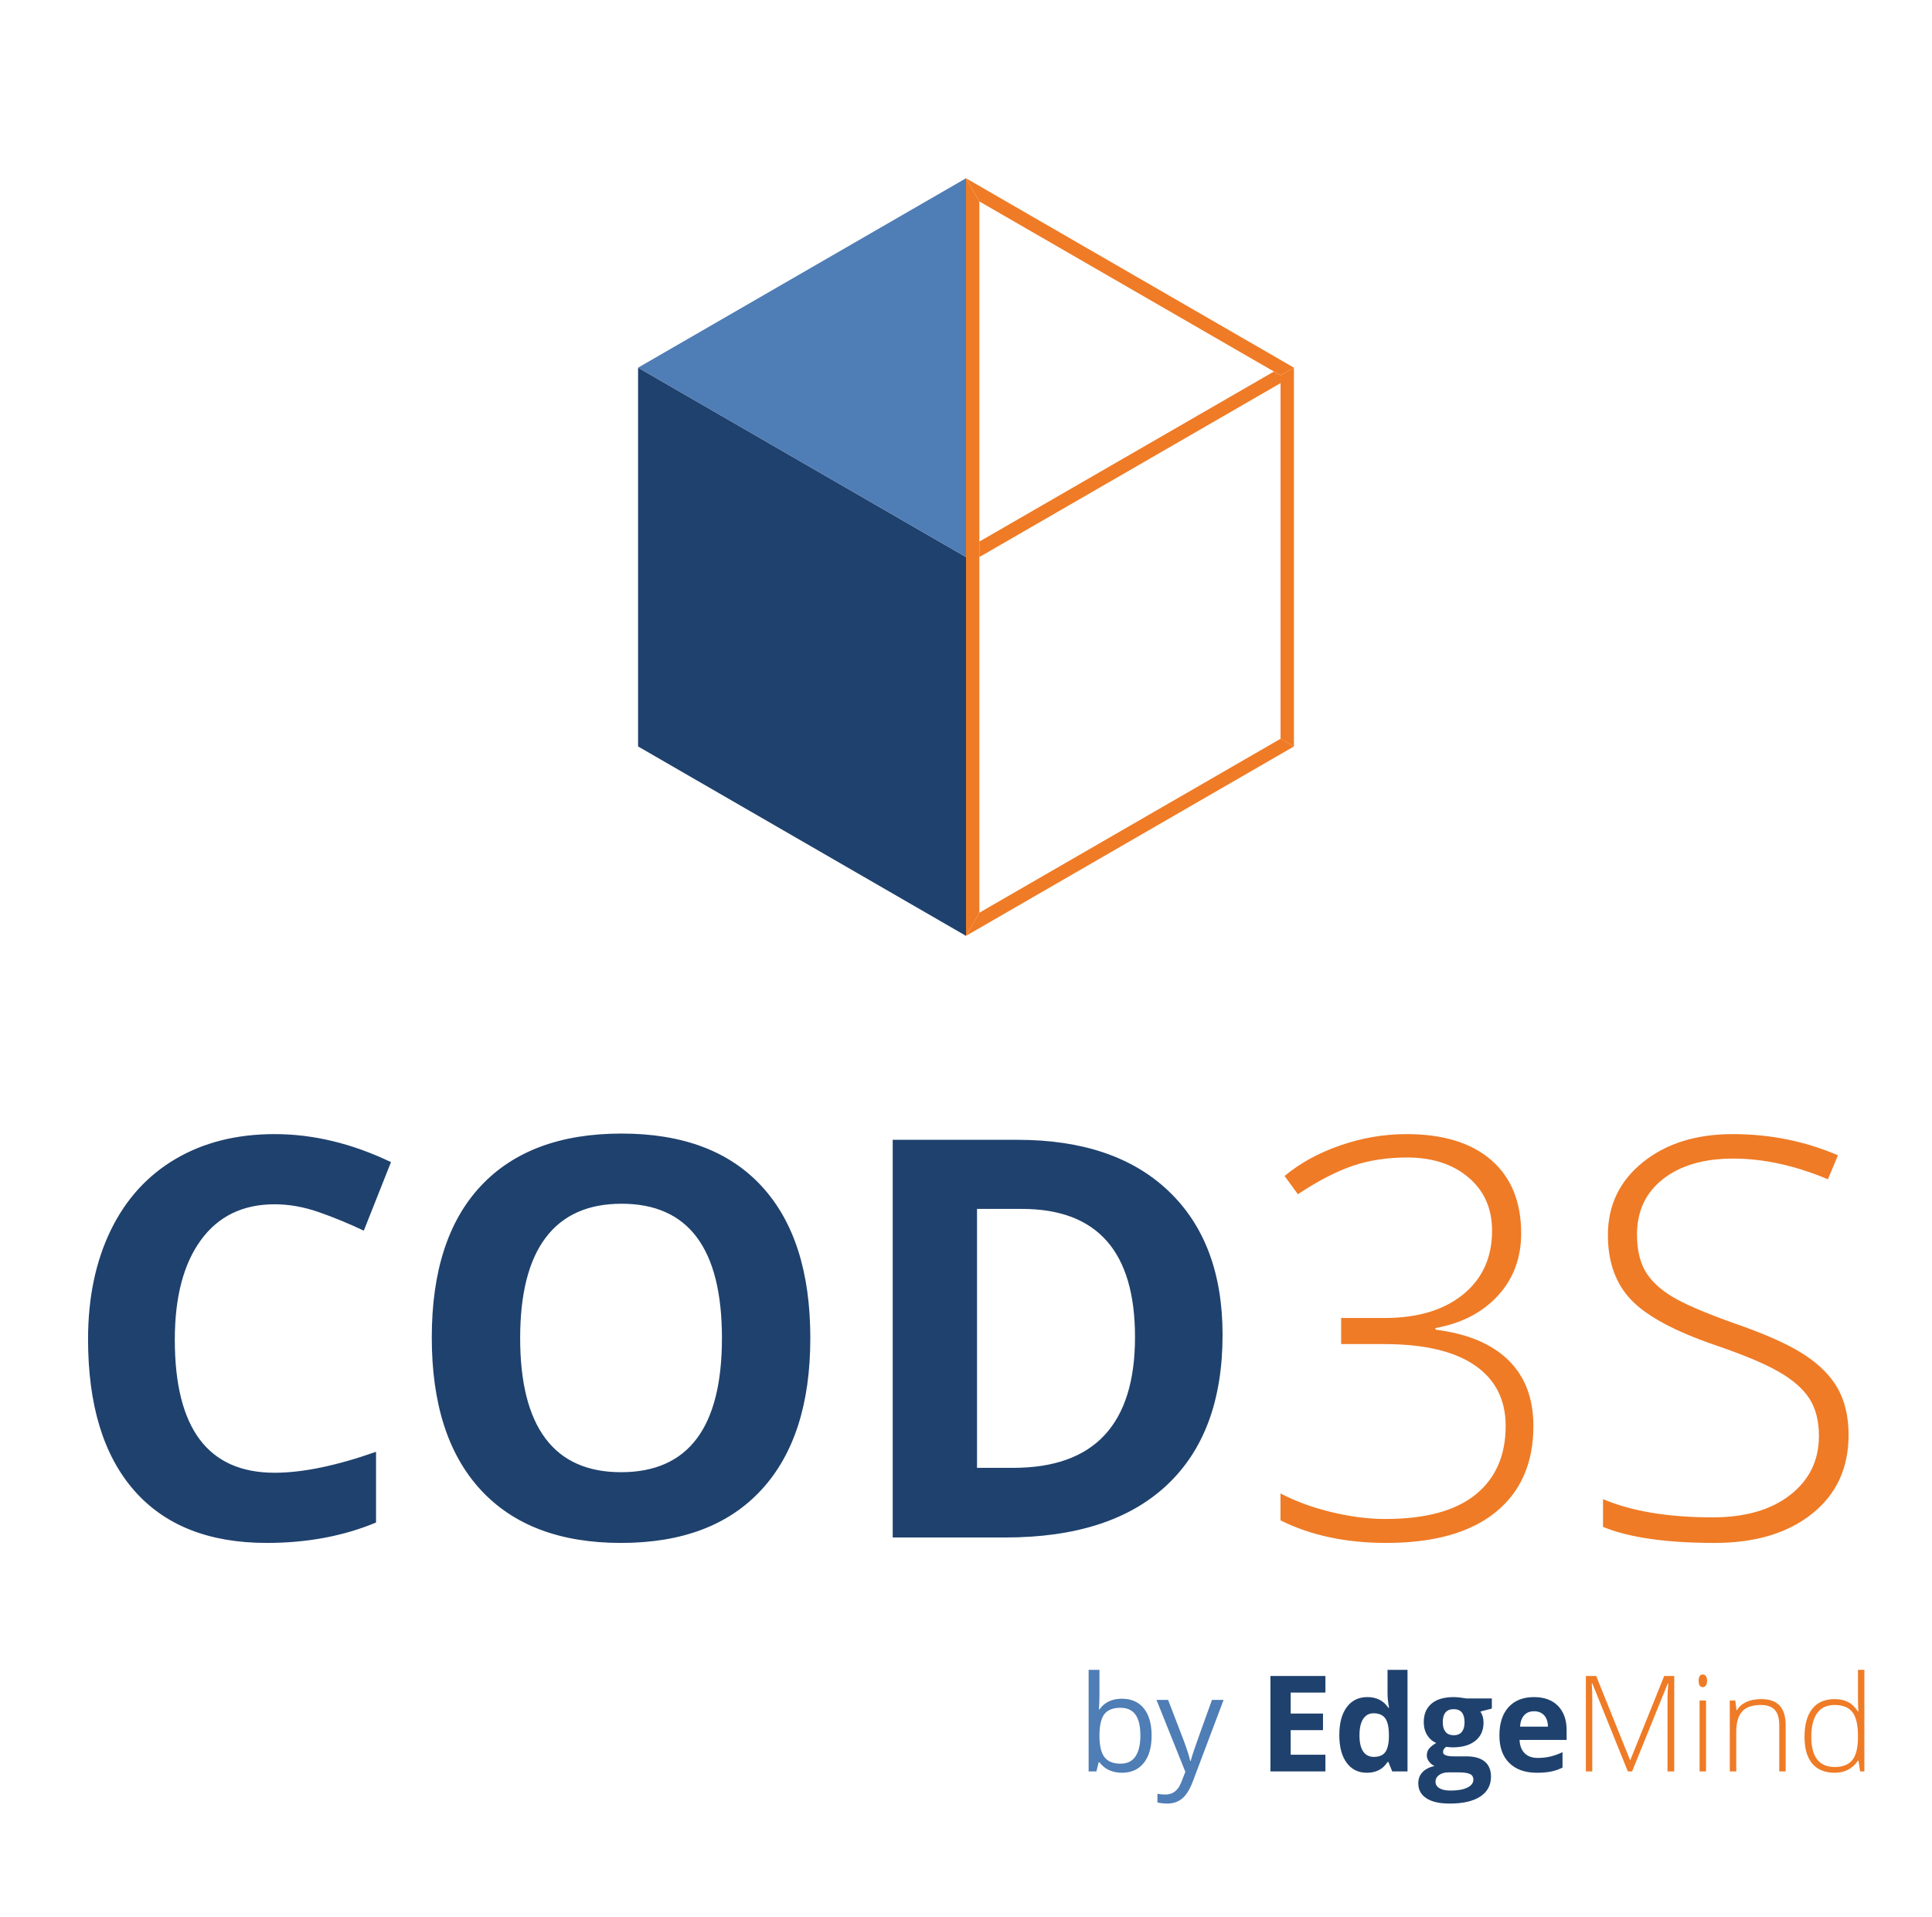
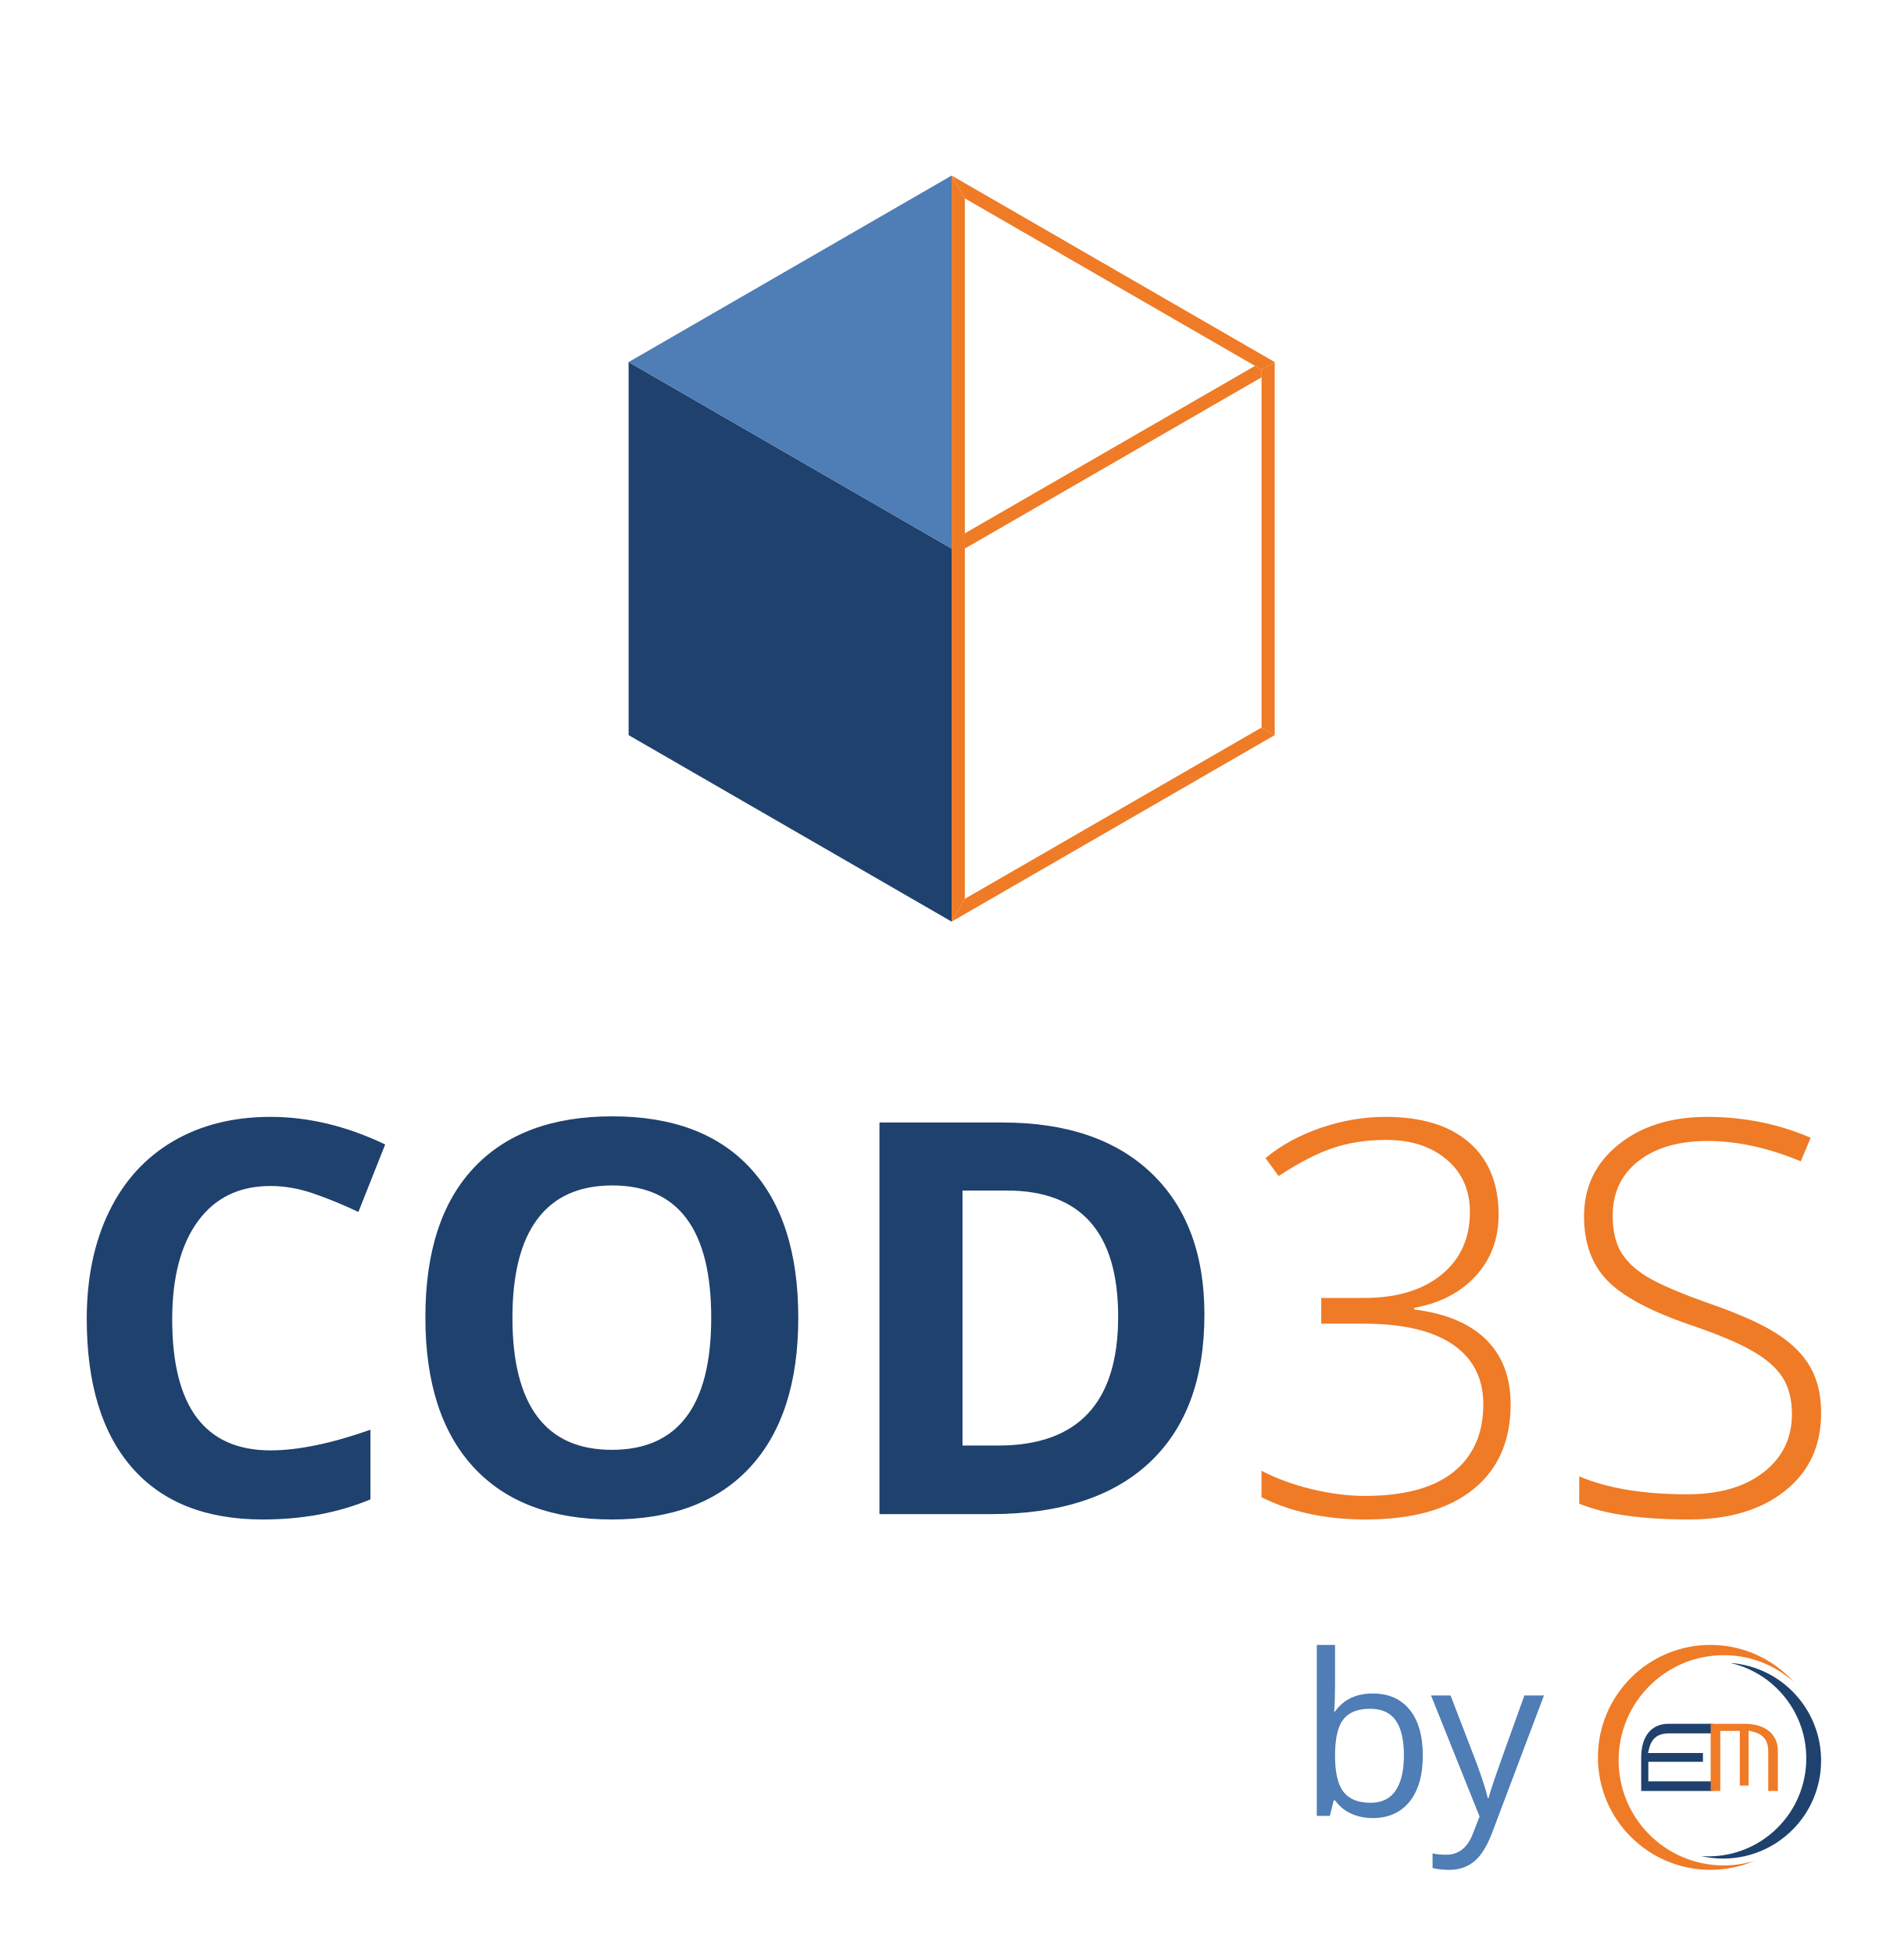
- <svg xmlns="http://www.w3.org/2000/svg" viewBox="0 0 173.452 172" width="346.904" height="344">
+ <svg xmlns="http://www.w3.org/2000/svg" viewBox="0 0 173.452 178" width="346.904" height="356">
  <g id="symbol" transform="translate(36.726,0)">
    <g id="real">
      <polygon points="20.56,33.00 50.00,50.00 50.00,84.00 20.56,67.00" fill="#1F416D" />
      <polygon points="50.00,16.00 50.00,50.00 20.56,33.00" fill="#4F7DB5" />
    </g>
    <g id="twin" data-pulse-color="#132A47">
      <polygon points="50.00,16.00 79.44,33.00 78.24,33.69 51.20,18.08" fill="#EF7B26" />
      <polygon points="79.44,33.00 79.44,67.00 78.24,66.31 78.24,33.69" fill="#EF7B26" />
      <polygon points="79.44,67.00 50.00,84.00 51.20,81.92 78.24,66.31" fill="#EF7B26" />
      <polygon points="50.00,84.00 50.00,16.00 51.20,18.08 51.20,81.92" fill="#EF7B26" />
      <polygon points="77.64,33.35 78.24,33.69 78.24,34.39 51.20,50.00 51.20,48.61" fill="#EF7B26" />
    </g>
  </g>
  <g id="wordmark" transform="translate(5,138) scale(0.5)">
    <path id="COD" fill="#1F416D" d="M39.307 -59.814Q30.762 -59.814 26.074 -53.394Q21.387 -46.973 21.387 -35.498Q21.387 -11.621 39.307 -11.621Q46.826 -11.621 57.52 -15.381V-2.686Q48.73 0.977 37.891 0.977Q22.314 0.977 14.062 -8.472Q5.811 -17.92 5.811 -35.596Q5.811 -46.729 9.863 -55.103Q13.916 -63.477 21.509 -67.944Q29.102 -72.412 39.307 -72.412Q49.707 -72.412 60.205 -67.383L55.322 -55.078Q51.318 -56.982 47.266 -58.398Q43.213 -59.814 39.307 -59.814ZM135.498 -35.791Q135.498 -18.066 126.709 -8.545Q117.92 0.977 101.514 0.977Q85.107 0.977 76.318 -8.545Q67.529 -18.066 67.529 -35.889Q67.529 -53.711 76.343 -63.11Q85.156 -72.51 101.611 -72.51Q118.066 -72.51 126.782 -63.037Q135.498 -53.564 135.498 -35.791ZM83.398 -35.791Q83.398 -23.828 87.939 -17.773Q92.48 -11.719 101.514 -11.719Q119.629 -11.719 119.629 -35.791Q119.629 -59.912 101.611 -59.912Q92.578 -59.912 87.988 -53.833Q83.398 -47.754 83.398 -35.791ZM209.521 -36.377Q209.521 -18.75 199.487 -9.375Q189.453 0.0 170.508 0.0H150.293V-71.387H172.705Q190.186 -71.387 199.854 -62.158Q209.521 -52.93 209.521 -36.377ZM193.799 -35.986Q193.799 -58.984 173.486 -58.984H165.43V-12.5H171.924Q193.799 -12.5 193.799 -35.986Z" />
    <path id="3S" fill="#EF7B26" transform="translate(215.332,0)" d="M47.803 -54.59Q47.803 -47.949 43.628 -43.408Q39.453 -38.867 32.422 -37.598V-37.305Q41.016 -36.23 45.508 -31.836Q50.0 -27.441 50.0 -20.02Q50.0 -10.01 43.188 -4.517Q36.377 0.977 23.584 0.977Q12.695 0.977 4.59 -3.076V-7.91Q8.691 -5.762 13.794 -4.541Q18.896 -3.32 23.389 -3.32Q34.18 -3.32 39.6 -7.69Q45.02 -12.061 45.02 -20.02Q45.02 -27.1 39.478 -30.908Q33.936 -34.717 23.193 -34.717H15.479V-39.404H23.291Q32.178 -39.404 37.378 -43.628Q42.578 -47.852 42.578 -55.078Q42.578 -61.035 38.354 -64.624Q34.131 -68.213 27.295 -68.213Q21.973 -68.213 17.578 -66.724Q13.184 -65.234 7.715 -61.621L5.322 -64.893Q9.473 -68.359 15.332 -70.386Q21.191 -72.412 27.197 -72.412Q37.061 -72.412 42.432 -67.749Q47.803 -63.086 47.803 -54.59ZM106.592 -18.408Q106.592 -9.473 100.024 -4.248Q93.457 0.977 82.568 0.977Q69.482 0.977 62.5 -1.904V-6.885Q70.215 -3.613 82.178 -3.613Q90.967 -3.613 96.118 -7.642Q101.27 -11.67 101.27 -18.213Q101.27 -22.266 99.561 -24.927Q97.852 -27.588 93.994 -29.785Q90.137 -31.982 82.666 -34.521Q71.729 -38.281 67.554 -42.651Q63.379 -47.021 63.379 -54.297Q63.379 -62.305 69.653 -67.358Q75.928 -72.412 85.791 -72.412Q95.85 -72.412 104.688 -68.604L102.881 -64.307Q93.994 -68.018 85.889 -68.018Q77.979 -68.018 73.291 -64.355Q68.604 -60.693 68.604 -54.395Q68.604 -50.439 70.044 -47.9Q71.484 -45.361 74.756 -43.335Q78.027 -41.309 85.986 -38.477Q94.336 -35.596 98.535 -32.886Q102.734 -30.176 104.663 -26.733Q106.592 -23.291 106.592 -18.408Z" />
-     <g id="by-edgemind" transform="translate(183.4078,42) scale(0.24)">
+     <g id="by-edgemind" transform="translate(226.48,55) scale(0.41)">
      <path id="by" fill="#4F7DB5" d="M33.496 -54.395Q44.043 -54.395 49.878 -47.192Q55.713 -39.99 55.713 -26.807Q55.713 -13.623 49.829 -6.323Q43.945 0.977 33.496 0.977Q28.271 0.977 23.95 -0.952Q19.629 -2.881 16.699 -6.885H16.113L14.404 0.0H8.594V-75.977H16.699V-57.52Q16.699 -51.318 16.309 -46.387H16.699Q22.363 -54.395 33.496 -54.395ZM32.324 -47.607Q24.023 -47.607 20.361 -42.847Q16.699 -38.086 16.699 -26.807Q16.699 -15.527 20.459 -10.669Q24.219 -5.811 32.52 -5.811Q39.99 -5.811 43.652 -11.255Q47.314 -16.699 47.314 -26.904Q47.314 -37.354 43.652 -42.48Q39.99 -47.607 32.324 -47.607ZM59.375 -53.516H68.066L79.785 -22.998Q83.643 -12.549 84.57 -7.91H84.961Q85.596 -10.4 87.622 -16.431Q89.648 -22.461 100.879 -53.516H109.57L86.572 7.422Q83.154 16.455 78.589 20.239Q74.023 24.023 67.383 24.023Q63.672 24.023 60.059 23.193V16.699Q62.744 17.285 66.064 17.285Q74.414 17.285 77.979 7.91L80.957 0.293Z" />
-       <path id="Edge" fill="#1F416D" transform="translate(135.645,0)" d="M50.098 0.0H8.984V-71.387H50.098V-58.984H24.121V-43.311H48.291V-30.908H24.121V-12.5H50.098ZM81.104 0.977Q71.484 0.977 65.991 -6.494Q60.498 -13.965 60.498 -27.197Q60.498 -40.625 66.089 -48.12Q71.68 -55.615 81.494 -55.615Q91.797 -55.615 97.217 -47.607H97.705Q96.582 -53.711 96.582 -58.496V-75.977H111.523V0.0H100.098L97.217 -7.08H96.582Q91.504 0.977 81.104 0.977ZM86.328 -10.889Q92.041 -10.889 94.702 -14.209Q97.363 -17.529 97.607 -25.488V-27.1Q97.607 -35.889 94.897 -39.697Q92.188 -43.506 86.084 -43.506Q81.104 -43.506 78.345 -39.282Q75.586 -35.059 75.586 -27.002Q75.586 -18.945 78.369 -14.917Q81.152 -10.889 86.328 -10.889ZM174.609 -54.59V-47.021L166.064 -44.824Q168.408 -41.162 168.408 -36.621Q168.408 -27.832 162.28 -22.925Q156.152 -18.018 145.264 -18.018L142.578 -18.164L140.381 -18.408Q138.086 -16.65 138.086 -14.502Q138.086 -11.279 146.289 -11.279H155.566Q164.551 -11.279 169.263 -7.422Q173.975 -3.564 173.975 3.906Q173.975 13.477 165.991 18.75Q158.008 24.023 143.066 24.023Q131.641 24.023 125.61 20.044Q119.58 16.064 119.58 8.887Q119.58 3.955 122.656 0.635Q125.732 -2.686 131.689 -4.102Q129.395 -5.078 127.686 -7.3Q125.977 -9.521 125.977 -12.012Q125.977 -15.137 127.783 -17.212Q129.59 -19.287 133.008 -21.289Q128.711 -23.145 126.196 -27.246Q123.682 -31.348 123.682 -36.914Q123.682 -45.85 129.492 -50.732Q135.303 -55.615 146.094 -55.615Q148.389 -55.615 151.538 -55.2Q154.688 -54.785 155.566 -54.59ZM132.471 7.715Q132.471 10.791 135.425 12.549Q138.379 14.307 143.701 14.307Q151.709 14.307 156.25 12.109Q160.791 9.912 160.791 6.104Q160.791 3.027 158.105 1.855Q155.42 0.684 149.805 0.684H142.09Q137.988 0.684 135.229 2.612Q132.471 4.541 132.471 7.715ZM137.891 -36.719Q137.891 -32.275 139.917 -29.688Q141.943 -27.1 146.094 -27.1Q150.293 -27.1 152.246 -29.688Q154.199 -32.275 154.199 -36.719Q154.199 -46.582 146.094 -46.582Q137.891 -46.582 137.891 -36.719ZM206.201 -45.02Q201.465 -45.02 198.779 -42.017Q196.094 -39.014 195.703 -33.496H216.602Q216.504 -39.014 213.721 -42.017Q210.938 -45.02 206.201 -45.02ZM208.301 0.977Q195.117 0.977 187.695 -6.299Q180.273 -13.574 180.273 -26.904Q180.273 -40.625 187.134 -48.12Q193.994 -55.615 206.104 -55.615Q217.676 -55.615 224.121 -49.023Q230.566 -42.432 230.566 -30.811V-23.584H195.361Q195.605 -17.236 199.121 -13.672Q202.637 -10.107 208.984 -10.107Q213.916 -10.107 218.311 -11.133Q222.705 -12.158 227.49 -14.404V-2.881Q223.584 -0.928 219.141 0.024Q214.697 0.977 208.301 0.977Z" />
-       <path id="Mind" fill="#EF7B26" transform="translate(370.508,0)" d="M41.504 0.0 14.893 -65.918H14.502Q14.893 -59.863 14.893 -53.516V0.0H10.107V-71.387H17.822L43.115 -8.594H43.408L68.701 -71.387H76.221V0.0H71.191V-54.102Q71.191 -59.766 71.777 -65.82H71.387L44.678 0.0ZM100.0 0.0H95.166V-53.076H100.0ZM94.482 -67.822Q94.482 -72.51 97.559 -72.51Q99.072 -72.51 99.927 -71.289Q100.781 -70.068 100.781 -67.822Q100.781 -65.625 99.927 -64.355Q99.072 -63.086 97.559 -63.086Q94.482 -63.086 94.482 -67.822ZM154.785 0.0V-34.424Q154.785 -42.432 151.416 -46.069Q148.047 -49.707 140.967 -49.707Q131.445 -49.707 127.026 -44.897Q122.607 -40.088 122.607 -29.297V0.0H117.773V-53.076H121.875L122.803 -45.801H123.096Q128.271 -54.102 141.504 -54.102Q159.57 -54.102 159.57 -34.717V0.0ZM196.191 -54.102Q201.953 -54.102 206.152 -52.002Q210.352 -49.902 213.672 -44.824H213.965Q213.672 -50.977 213.672 -56.885V-75.977H218.457V0.0H215.283L214.062 -8.105H213.672Q207.617 0.977 196.289 0.977Q185.303 0.977 179.492 -5.859Q173.682 -12.695 173.682 -25.781Q173.682 -39.551 179.443 -46.826Q185.205 -54.102 196.191 -54.102ZM196.191 -49.707Q187.5 -49.707 183.13 -43.604Q178.76 -37.5 178.76 -25.879Q178.76 -3.32 196.289 -3.32Q205.273 -3.32 209.473 -8.545Q213.672 -13.77 213.672 -25.781V-26.611Q213.672 -38.916 209.546 -44.312Q205.42 -49.707 196.191 -49.707Z" />
+       <g id="edgemind-symbol" transform="translate(133.57,-76)">
+         <path id="path338" fill="#EF7B26" d="m 55.924,98.039 c -25.809,0 -46.733,-20.924 -46.733,-46.733 c 0,-25.809 20.924,-46.733 46.733,-46.733 c 12.014,0 22.965,4.536 31.244,11.986 c -9.152,-10.165 -22.413,-16.56 -37.166,-16.56 c -27.615,0 -50.001,22.387 -50.001,50.001 c 0,27.614 22.386,50.001 50.001,50.001 c 6.98,0 13.624,-1.435 19.661,-4.02 c -4.345,1.335 -8.957,2.056 -13.739,2.056" />
+         <path id="path342" fill="#1F416D" d="m 82.946,23.073 c 15.123,18.709 12.214,46.138 -6.5,61.259 c -8.951,7.236 -19.899,10.332 -30.54,9.556 c 12.581,2.88 26.309,0.176 37.124,-8.568 c 18.712,-15.121 21.621,-42.547 6.499,-61.26 c -7.886,-9.759 -19.121,-15.207 -30.72,-16.052 c 9.181,2.1 17.758,7.169 24.137,15.065" />
+         <path id="path346" fill="#1F416D" d="m 51.02,35.071 l 0,4.271 l -19.521,0 c -2.489,0 -4.459,0.583 -5.855,1.731 c -1.37,1.129 -2.321,2.725 -2.824,4.747 l -0.556,2.24 l 2.306,0 l 22.12,0 l 0,3.925 l -22.48,0 l -1.804,0 l 0,1.806 l 0,5.065 l 0,1.804 l 1.804,0 l 26.81,0 l 0,4.272 l -31.79,0 l 0,-14.996 c 0,-2.348 0.295,-4.492 0.876,-6.375 c 0.561,-1.824 1.379,-3.386 2.421,-4.639 c 1.021,-1.225 2.283,-2.184 3.744,-2.845 c 1.476,-0.669 3.186,-1.008 5.082,-1.008 l 19.666,0" />
+         <path id="path350" fill="#EF7B26" d="m 65.114,35.071 c 2.349,0 4.492,0.295 6.374,0.876 c 1.824,0.564 3.386,1.379 4.64,2.421 c 1.226,1.022 2.183,2.283 2.844,3.745 c 0.67,1.474 1.01,3.184 1.01,5.082 l 0,17.738 l -4.272,0 l 0,-17.594 c 0,-2.489 -0.581,-4.457 -1.732,-5.855 c -1.127,-1.373 -2.725,-2.321 -4.746,-2.822 l -2.24,-0.557 l 0,2.308 l 0,22.12 l -3.925,0 l 0,-22.48 l 0,-1.806 l -1.804,0 l -5.066,0 l -1.804,0 l 0,1.806 l 0,24.881 l -4.274,0 l 0,-29.863 l 14.996,0" />
+       </g>
    </g>
  </g>
</svg>
